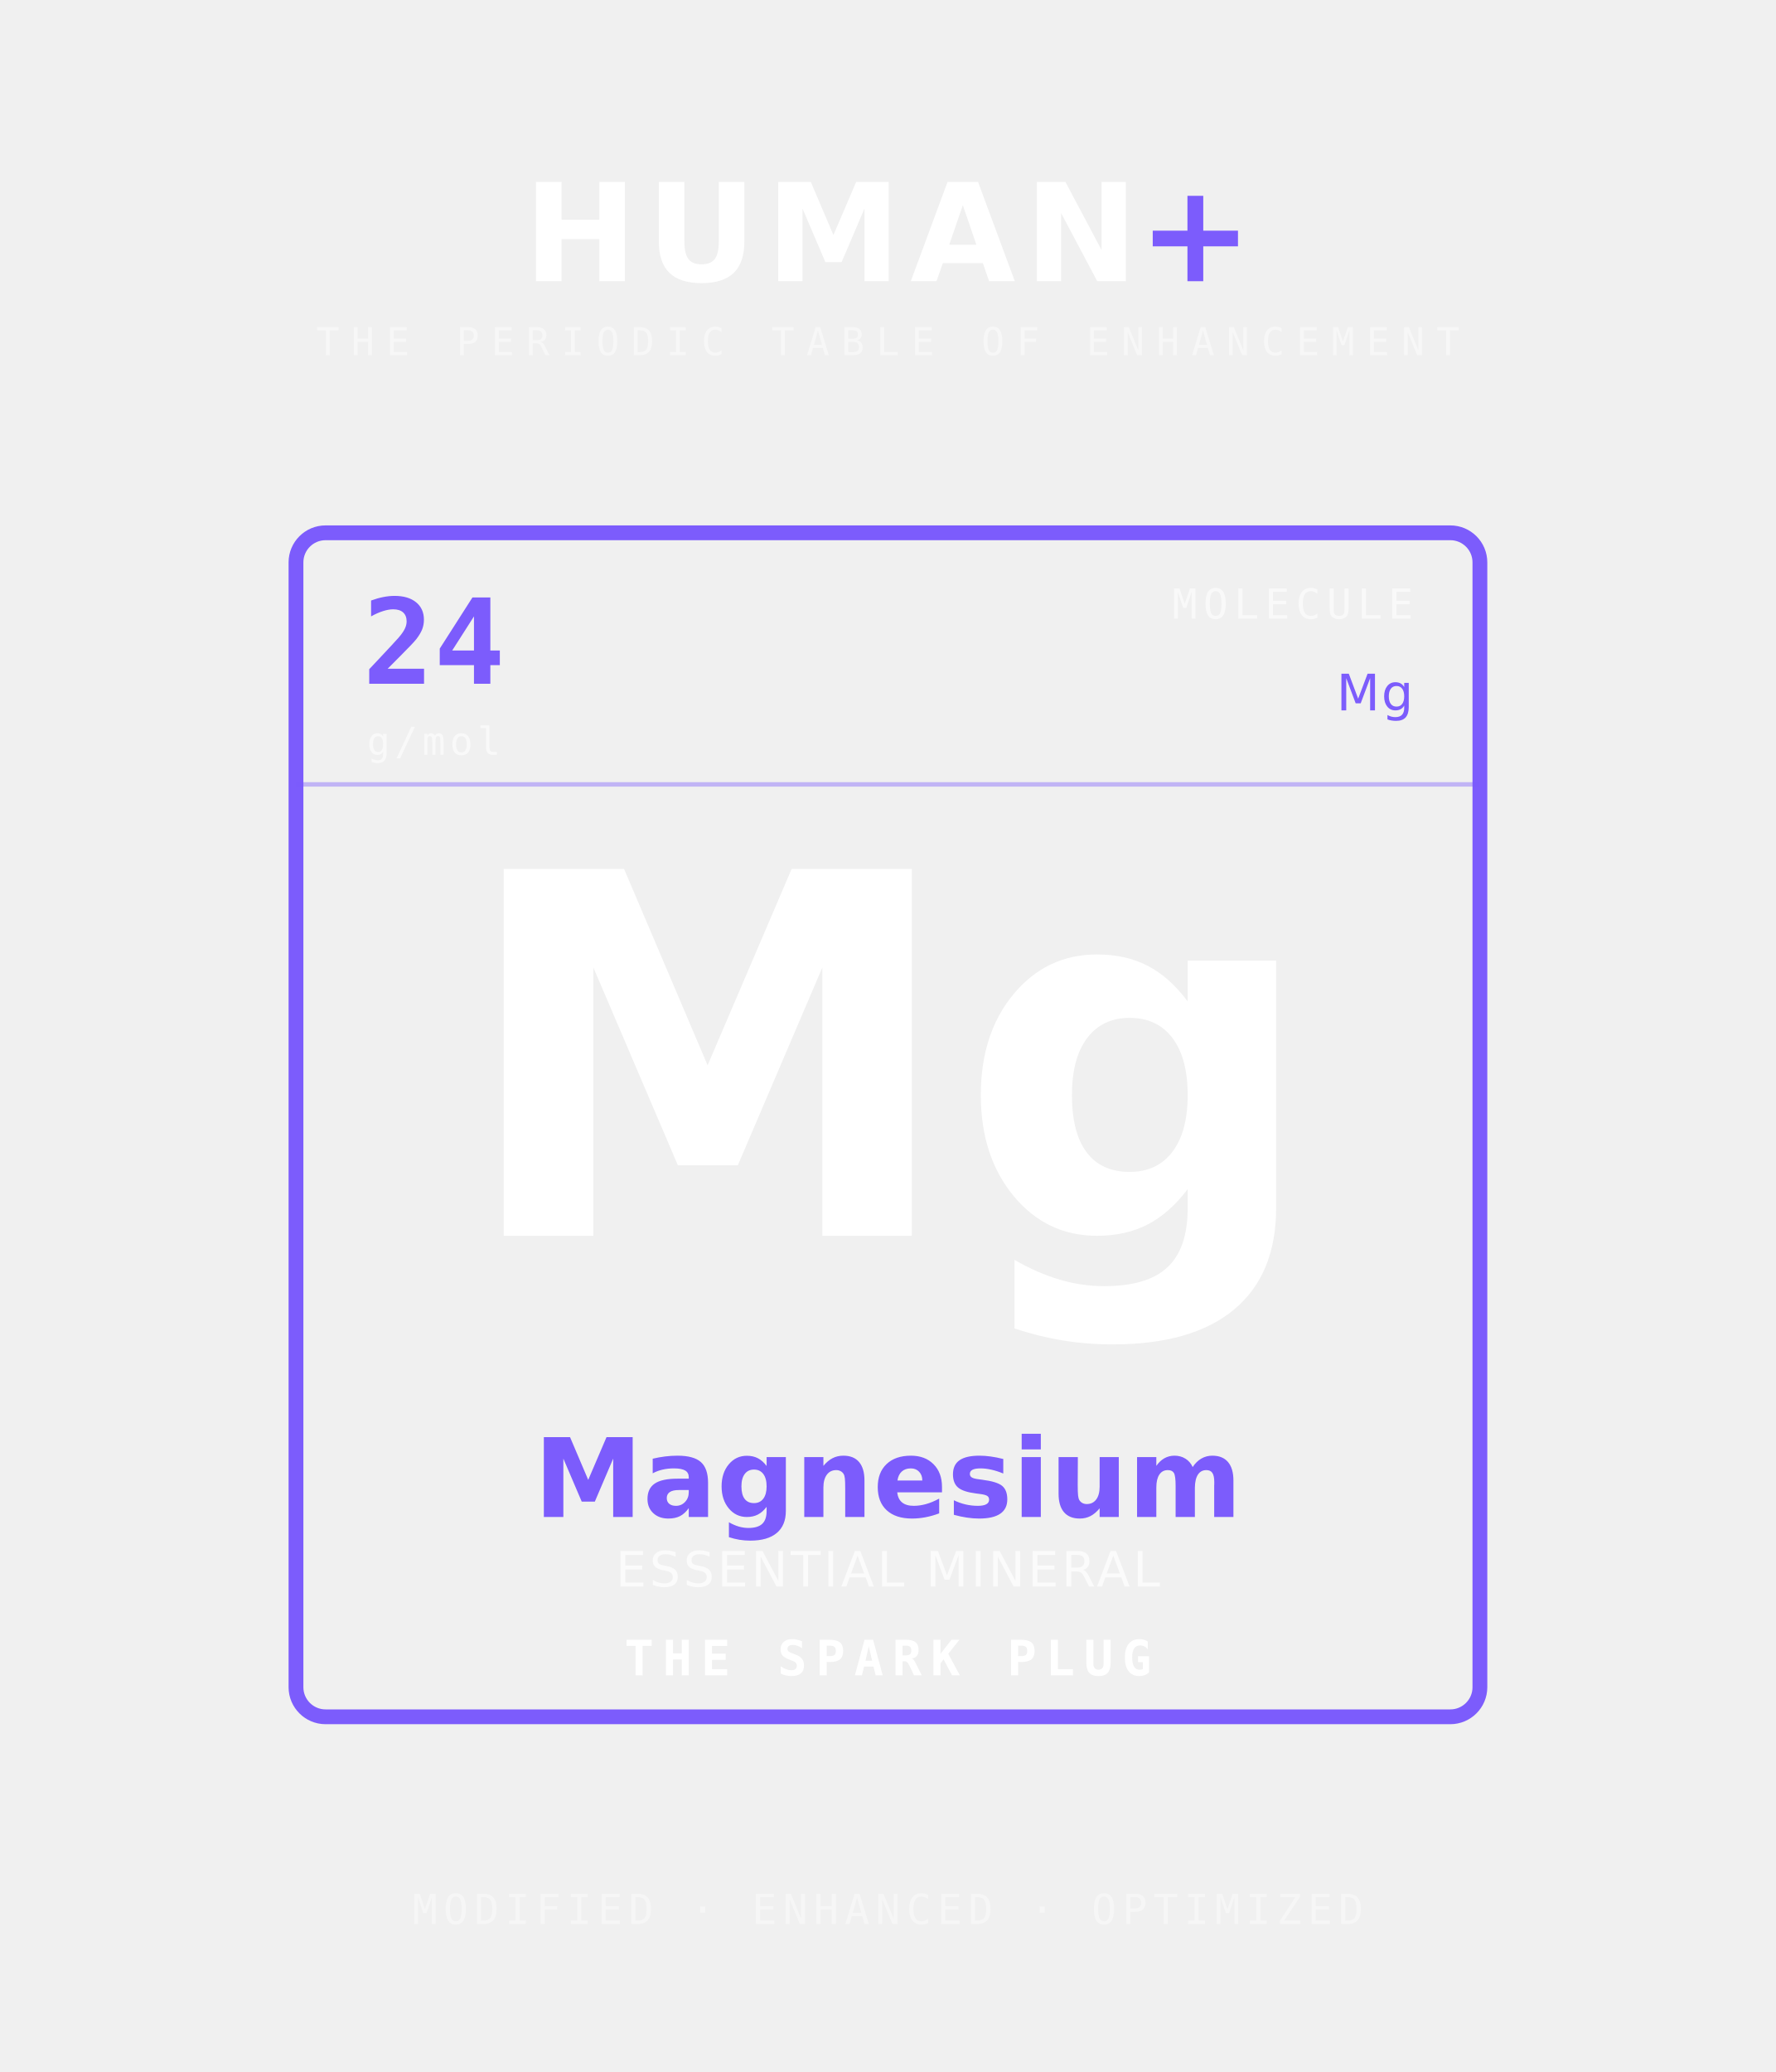
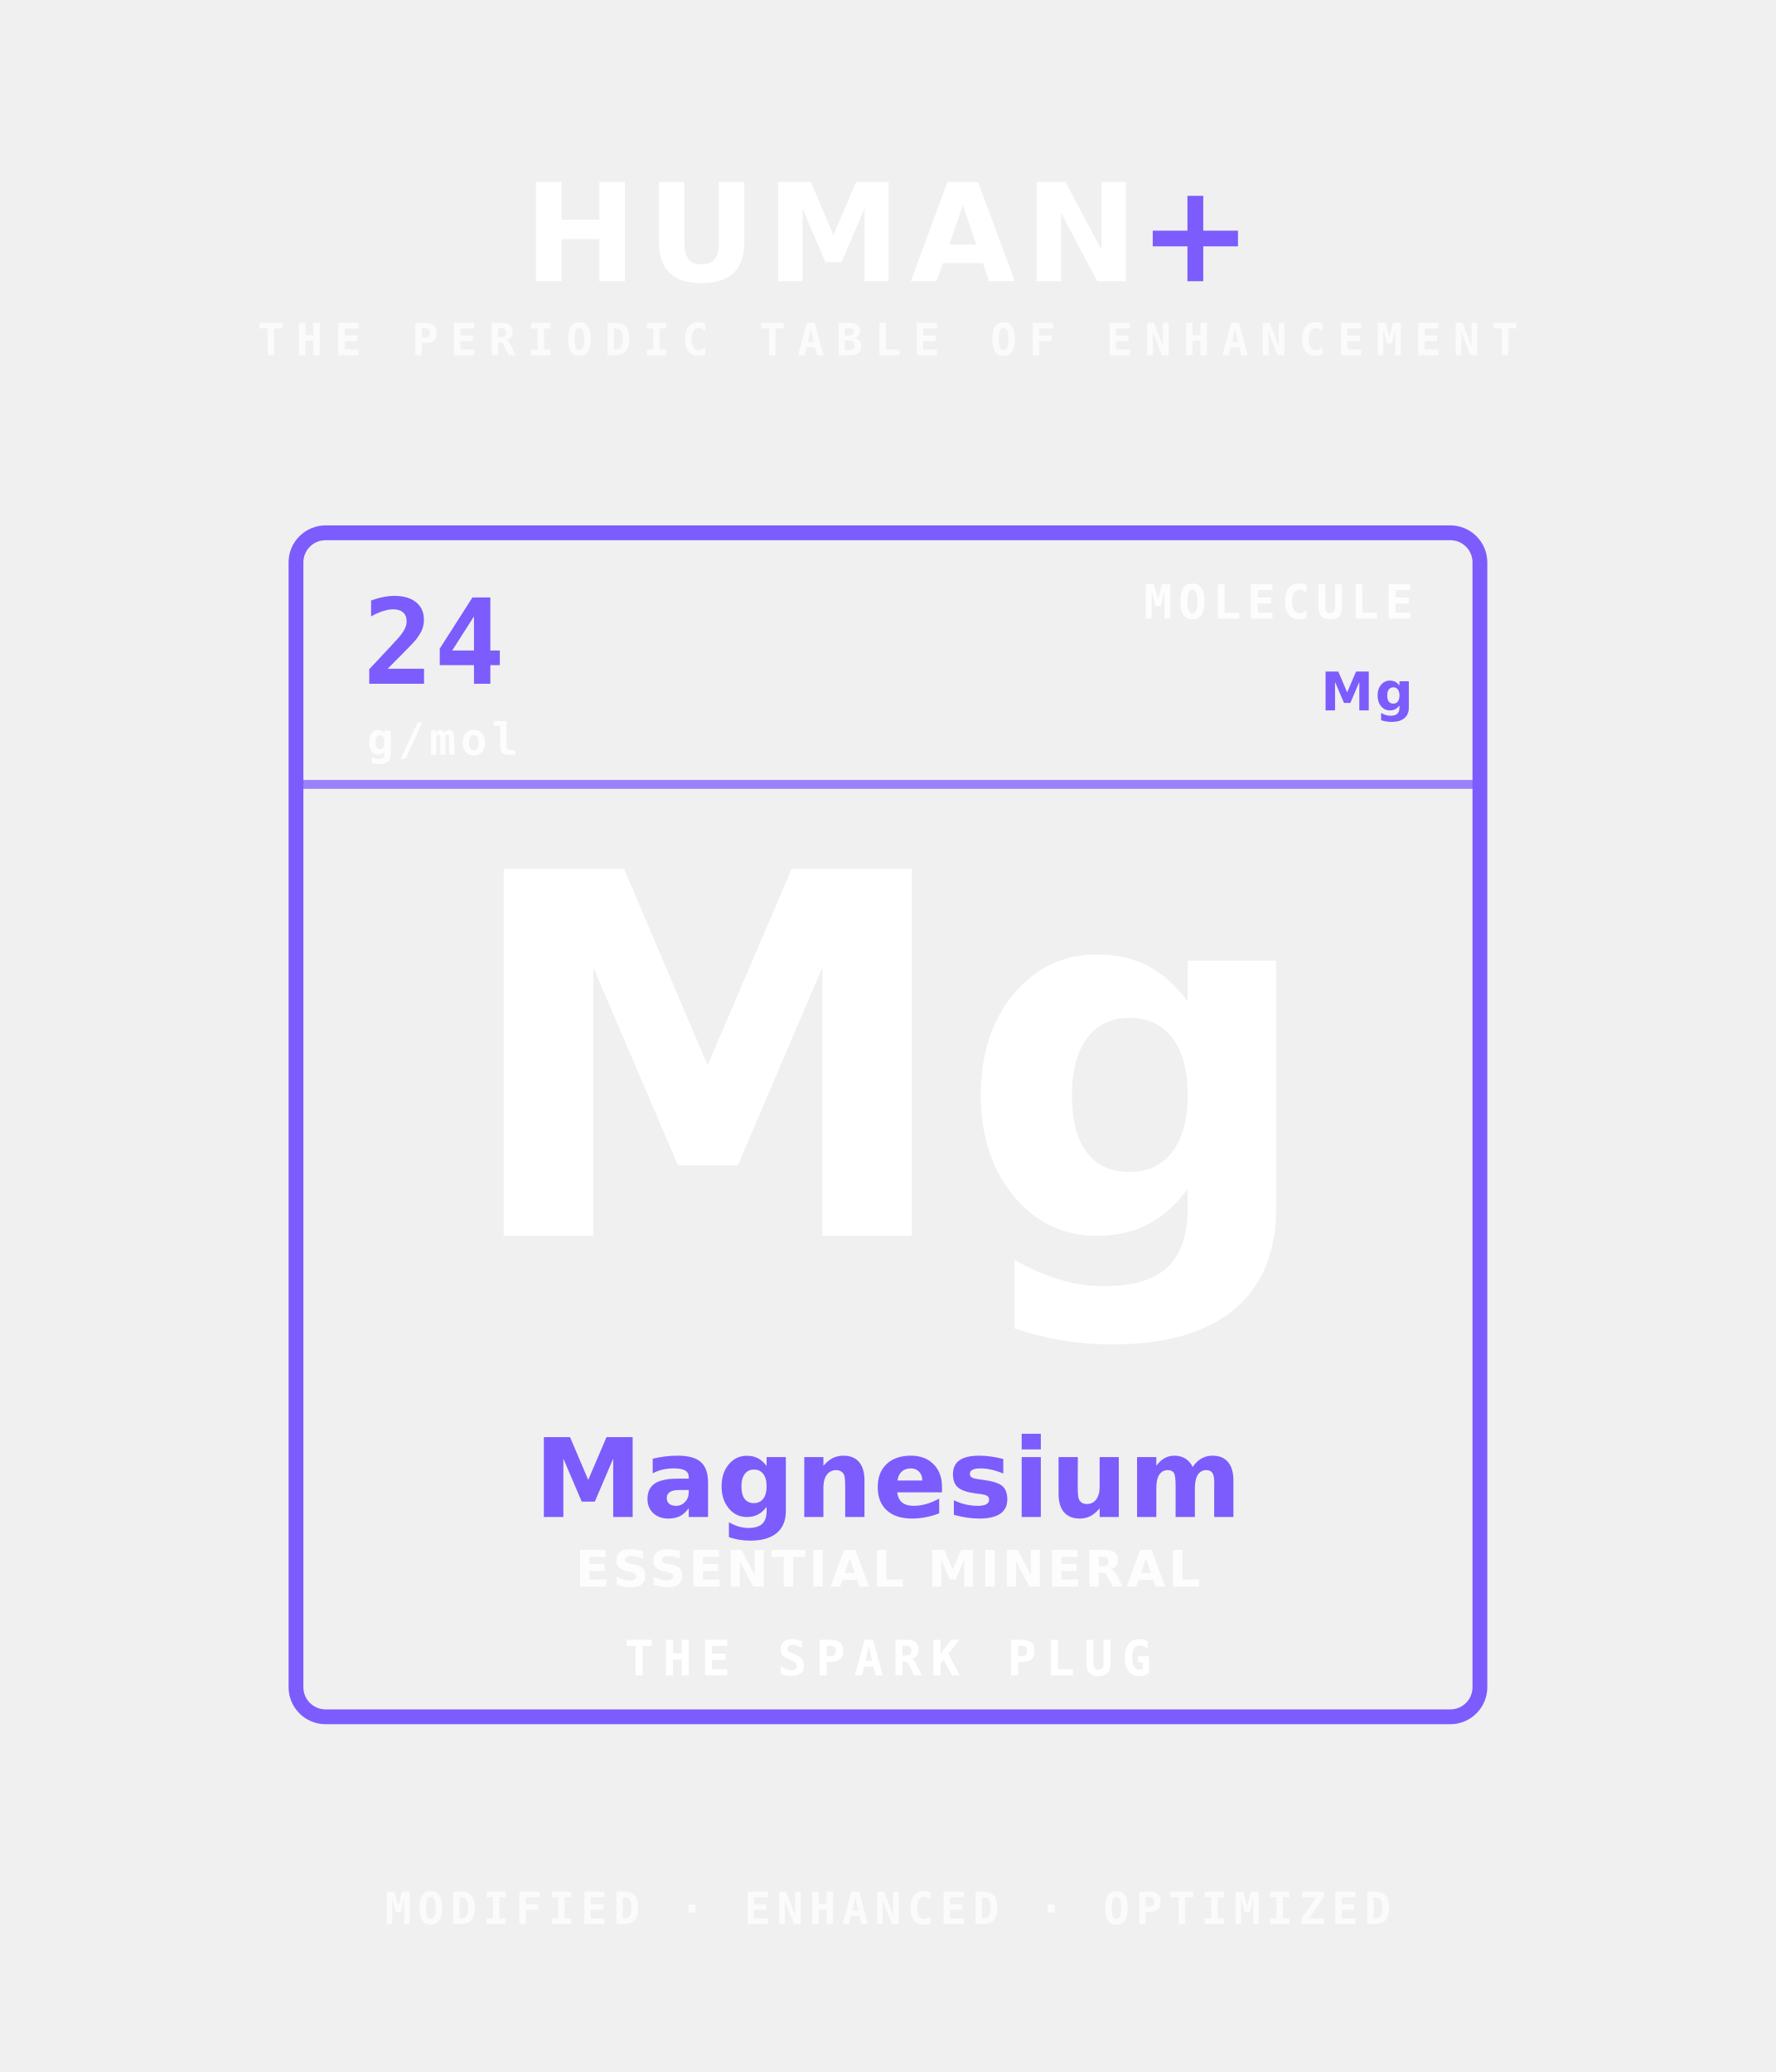
<svg xmlns="http://www.w3.org/2000/svg" viewBox="0 0 1200 1400" width="1200" height="1400">
  <text x="600" y="190" font-family="DejaVu Sans, Liberation Sans, Arial, sans-serif" font-size="92" font-weight="800" text-anchor="middle" letter-spacing="6" fill="#FFFFFF">HUMAN<tspan fill="#7C5CFC">+</tspan>
  </text>
-   <text x="600" y="240" font-family="DejaVu Sans Mono, Liberation Mono, monospace" font-size="26" text-anchor="middle" letter-spacing="8" fill="#FFFFFF" fill-opacity="0.45">THE PERIODIC TABLE OF ENHANCEMENT</text>
+   <text x="600" y="240" font-family="DejaVu Sans Mono, Liberation Mono, monospace" font-size="30" font-weight="700" text-anchor="middle" letter-spacing="8" fill="#FFFFFF" fill-opacity="0.75">THE PERIODIC TABLE OF ENHANCEMENT</text>
  <rect x="200" y="360" width="800" height="800" rx="20" fill="none" stroke="#7C5CFC" stroke-width="10" />
-   <line x1="200" y1="530" x2="1000" y2="530" stroke="#7C5CFC" stroke-width="3" stroke-opacity="0.4" />
+   <line x1="200" y1="530" x2="1000" y2="530" stroke="#7C5CFC" stroke-width="6" stroke-opacity="0.75" />
  <text x="245" y="462" font-family="DejaVu Sans Mono, Liberation Mono, monospace" font-size="80" font-weight="700" fill="#7C5CFC">24</text>
-   <text x="248" y="510" font-family="DejaVu Sans Mono, Liberation Mono, monospace" font-size="26" letter-spacing="3" fill="#FFFFFF" fill-opacity="0.6">g/mol</text>
-   <text x="955" y="418" font-family="DejaVu Sans Mono, Liberation Mono, monospace" font-size="28" letter-spacing="4" text-anchor="end" fill="#FFFFFF" fill-opacity="0.6">MOLECULE</text>
-   <text x="955" y="480" font-family="DejaVu Sans, Liberation Sans, Arial, sans-serif" font-size="34" letter-spacing="1" text-anchor="end" fill="#7C5CFC">Mg</text>
+   <text x="248" y="510" font-family="DejaVu Sans Mono, Liberation Mono, monospace" font-size="30" font-weight="700" letter-spacing="3" fill="#FFFFFF" fill-opacity="0.85">g/mol</text>
+   <text x="955" y="418" font-family="DejaVu Sans Mono, Liberation Mono, monospace" font-size="32" font-weight="700" letter-spacing="4" text-anchor="end" fill="#FFFFFF" fill-opacity="0.85">MOLECULE</text>
+   <text x="955" y="480" font-family="DejaVu Sans, Liberation Sans, Arial, sans-serif" font-size="36" font-weight="700" letter-spacing="1" text-anchor="end" fill="#7C5CFC">Mg</text>
  <text x="600.0" y="835" font-family="DejaVu Sans, Liberation Sans, Arial, sans-serif" font-size="340" font-weight="800" text-anchor="middle" fill="#FFFFFF">Mg</text>
  <text x="600.0" y="1025" font-family="DejaVu Sans, Liberation Sans, Arial, sans-serif" font-size="74" font-weight="800" text-anchor="middle" fill="#7C5CFC">Magnesium</text>
-   <text x="600.0" y="1072" font-family="DejaVu Sans, Liberation Sans, Arial, sans-serif" font-size="33" letter-spacing="2" text-anchor="middle" fill="#FFFFFF" fill-opacity="0.7">ESSENTIAL MINERAL</text>
+   <text x="600.0" y="1072" font-family="DejaVu Sans, Liberation Sans, Arial, sans-serif" font-size="34" font-weight="700" letter-spacing="2" text-anchor="middle" fill="#FFFFFF" fill-opacity="0.85">ESSENTIAL MINERAL</text>
  <text x="600.0" y="1132" font-family="DejaVu Sans Mono, Liberation Mono, monospace" font-size="33" font-weight="700" letter-spacing="6" text-anchor="middle" fill="#FFFFFF">THE SPARK PLUG</text>
-   <text x="600" y="1300" font-family="DejaVu Sans Mono, Liberation Mono, monospace" font-size="28" letter-spacing="4" text-anchor="middle" fill="#FFFFFF" fill-opacity="0.4">MODIFIED · ENHANCED · OPTIMIZED</text>
+   <text x="600" y="1300" font-family="DejaVu Sans Mono, Liberation Mono, monospace" font-size="30" font-weight="700" letter-spacing="4" text-anchor="middle" fill="#FFFFFF" fill-opacity="0.7">MODIFIED · ENHANCED · OPTIMIZED</text>
</svg>
